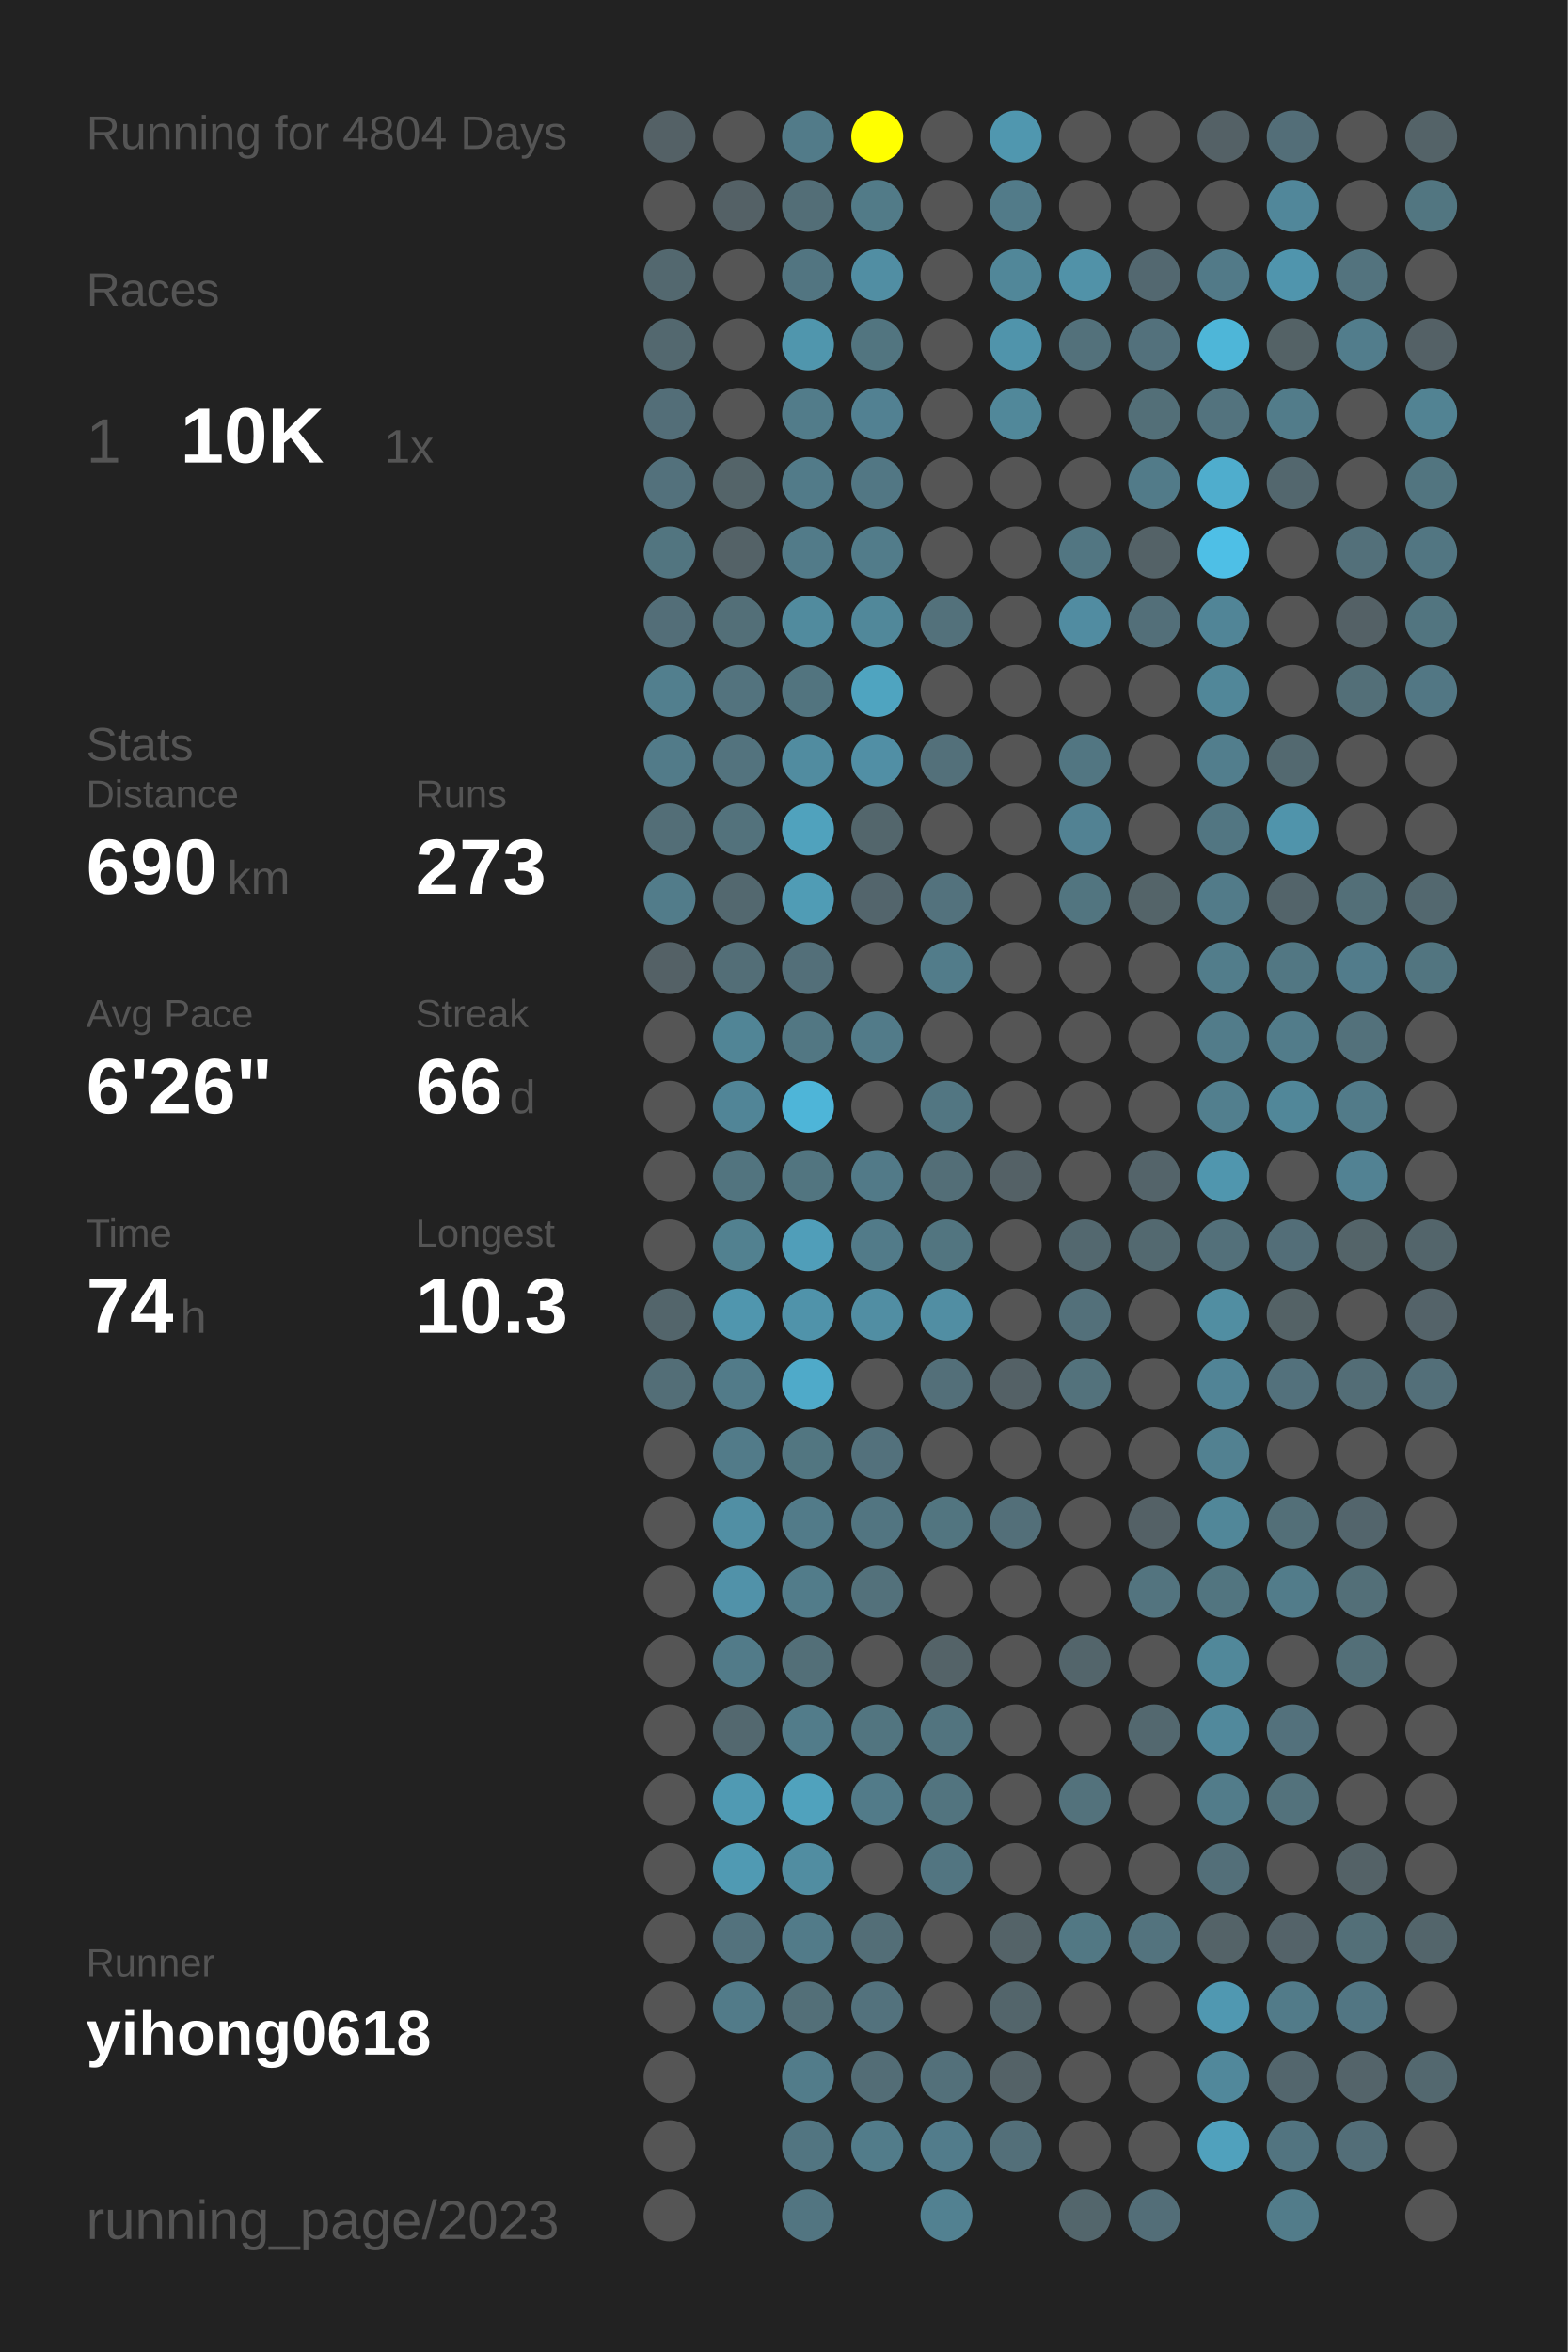
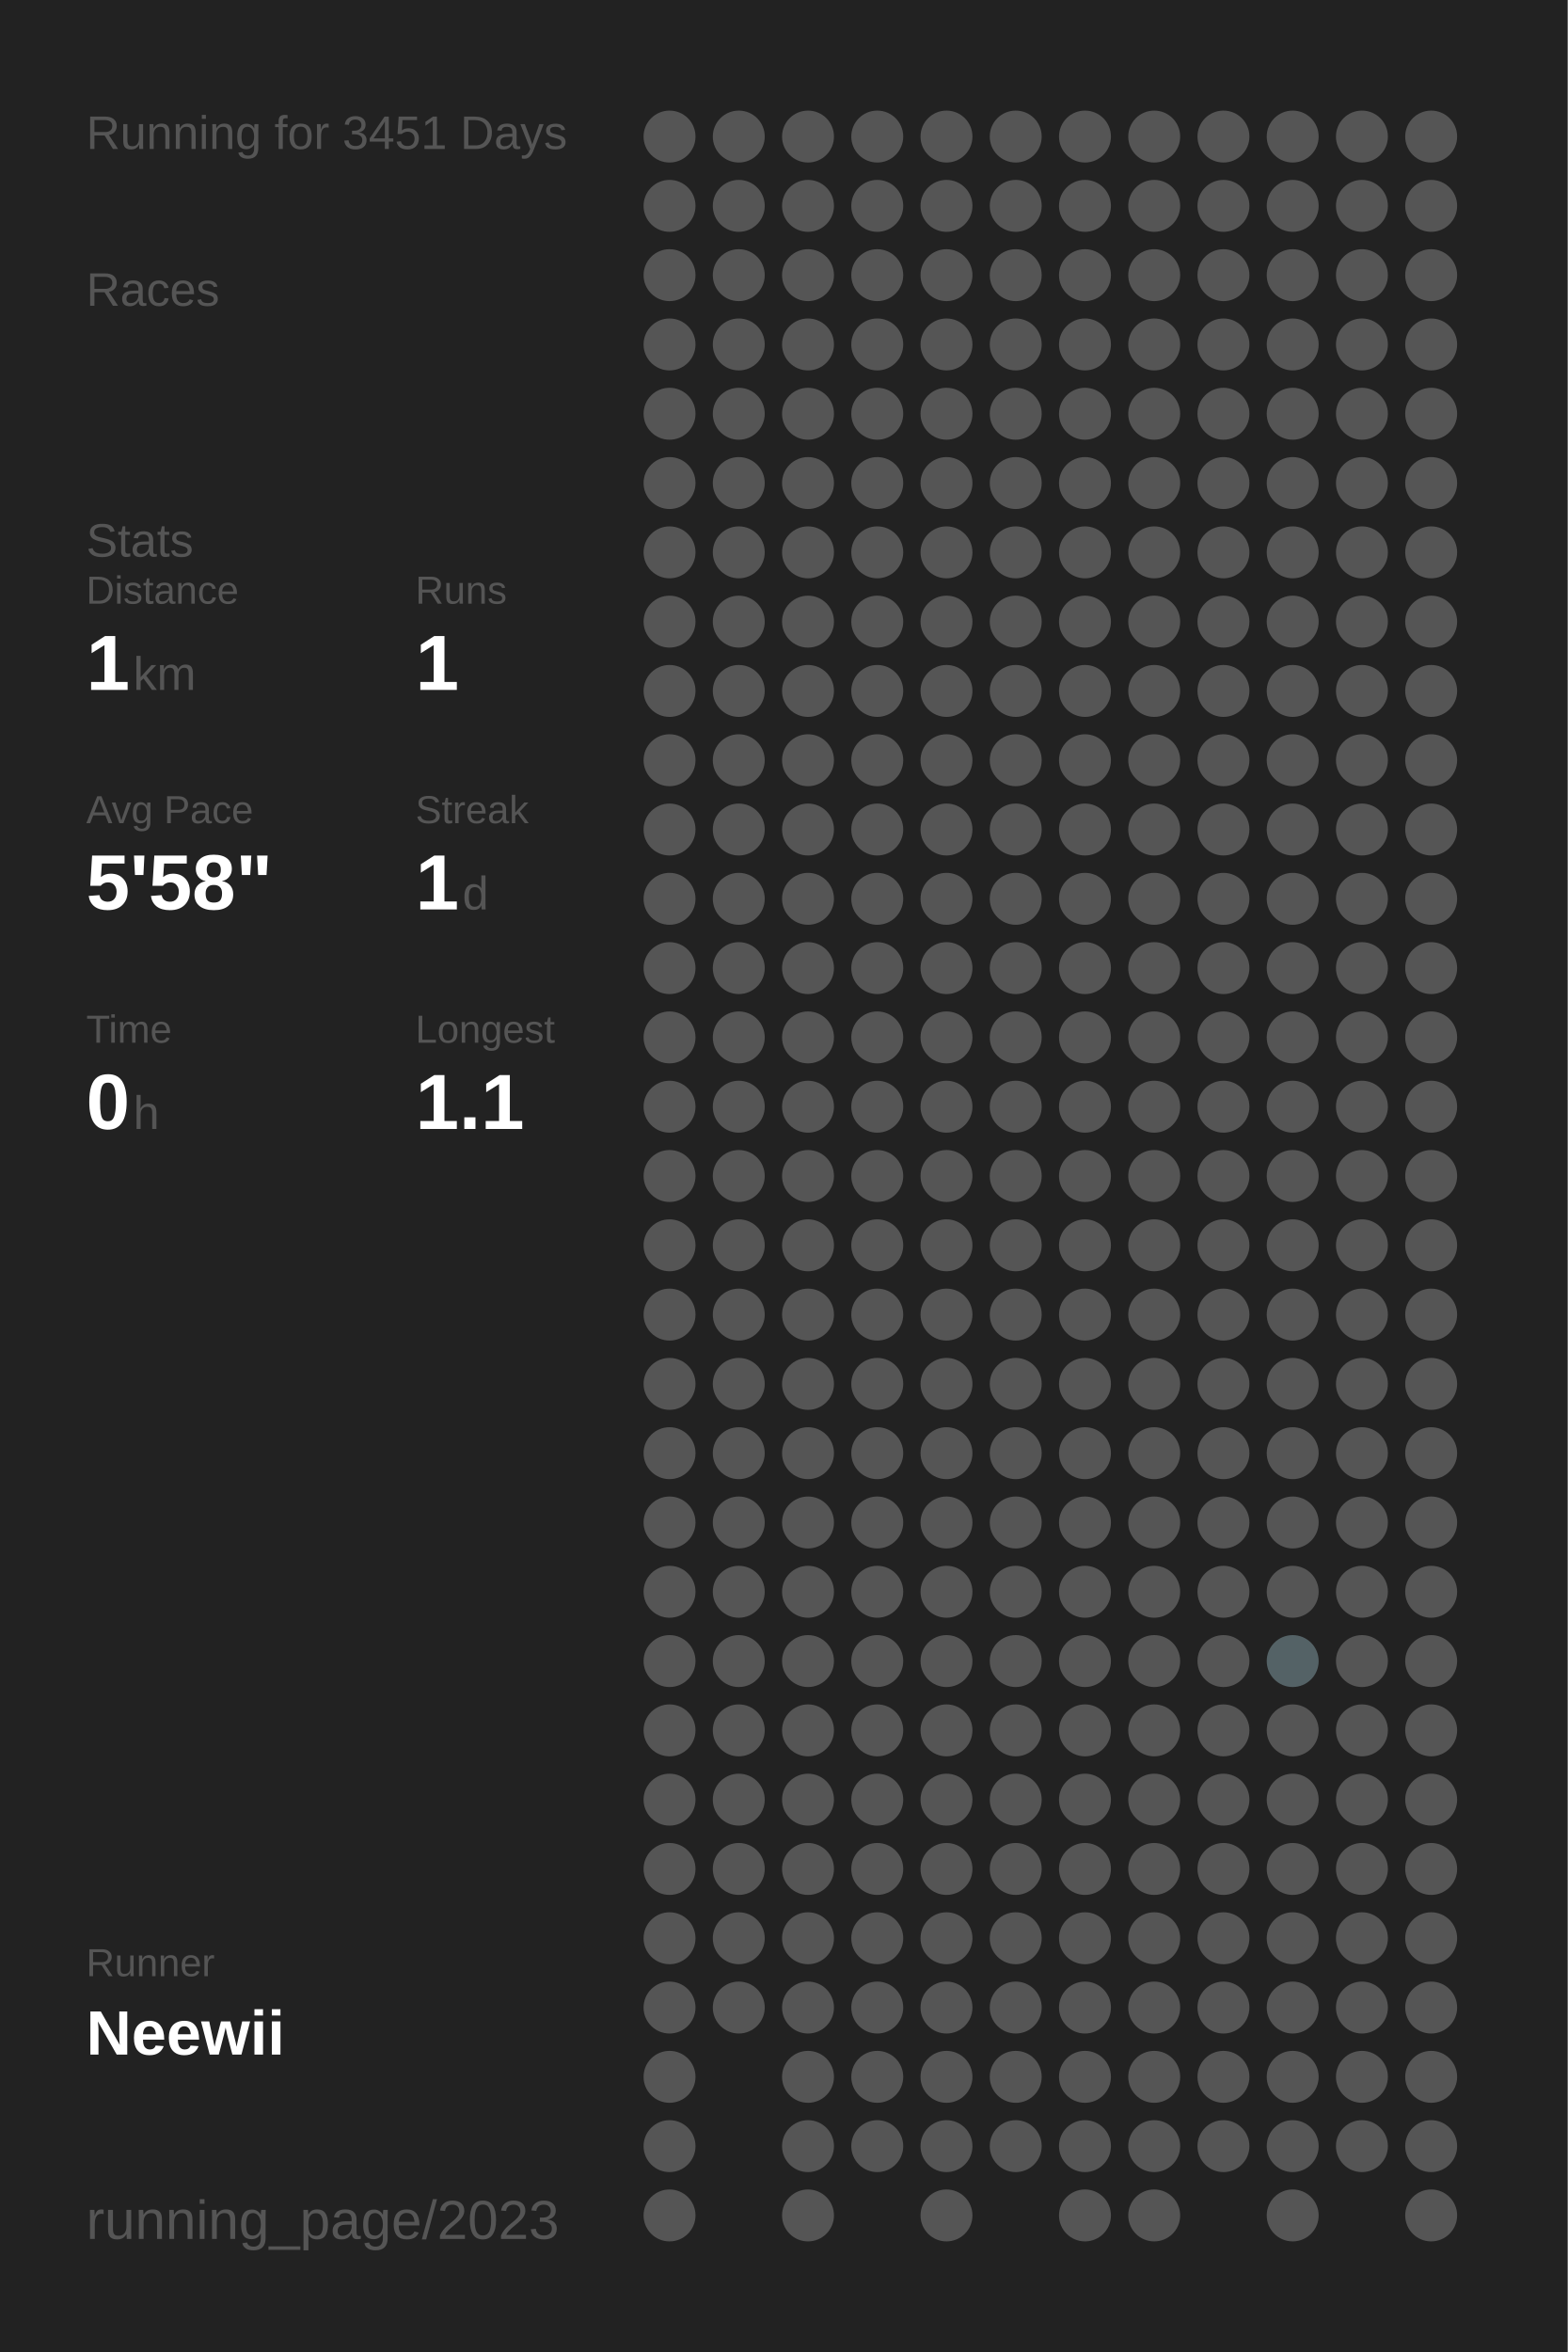
<svg xmlns="http://www.w3.org/2000/svg" baseProfile="full" height="300mm" version="1.1" viewBox="0,0,200,300" width="200mm">
  <defs />
  <rect fill="#222222" height="300" width="200" x="0" y="0" />
-   <text fill="#555555" style="font-size:6px; font-family:Arial;" x="11" y="19">Running for 4804 Days</text>
+   <text fill="#555555" style="font-size:6px; font-family:Arial;" x="11" y="19">Running for 3451 Days</text>
  <text fill="#555555" style="font-size:6px; font-family:Arial;" x="11" y="39">Races</text>
-   <text fill="#555555" style="font-size:8px; font-family:Arial;" x="11" y="59">1</text>
-   <text fill="#FFFFFF" style="font-size:10px; font-family:Arial; font-weight:bold;" x="23" y="59">10K</text>
-   <text fill="#555555" style="font-size:6px; font-family:Arial;" x="49" y="59">1x</text>
-   <text fill="#555555" style="font-size:6px; font-family:Arial;" x="11" y="97">Stats</text>
-   <text fill="#555555" style="font-size:5px; font-family:Arial;" x="11" y="103">Distance</text>
-   <text fill="#FFFFFF" style="font-size:10px; font-family:Arial; font-weight:bold;" x="11" y="114">690</text>
-   <text fill="#555555" style="font-size:6px; font-family:Arial;" x="29" y="114">km</text>
-   <text fill="#555555" style="font-size:5px; font-family:Arial;" x="53" y="103">Runs</text>
-   <text fill="#FFFFFF" style="font-size:10px; font-family:Arial; font-weight:bold;" x="53" y="114">273</text>
-   <text fill="#555555" style="font-size:5px; font-family:Arial;" x="11" y="131">Avg Pace</text>
-   <text fill="#FFFFFF" style="font-size:10px; font-family:Arial; font-weight:bold;" x="11" y="142">6'26"</text>
-   <text fill="#555555" style="font-size:5px; font-family:Arial;" x="53" y="131">Streak</text>
-   <text fill="#FFFFFF" style="font-size:10px; font-family:Arial; font-weight:bold;" x="53" y="142">66</text>
-   <text fill="#555555" style="font-size:6px; font-family:Arial;" x="65" y="142">d</text>
-   <text fill="#555555" style="font-size:5px; font-family:Arial;" x="11" y="159">Time</text>
-   <text fill="#FFFFFF" style="font-size:10px; font-family:Arial; font-weight:bold;" x="11" y="170">74</text>
-   <text fill="#555555" style="font-size:6px; font-family:Arial;" x="23" y="170">h</text>
-   <text fill="#555555" style="font-size:5px; font-family:Arial;" x="53" y="159">Longest</text>
-   <text fill="#FFFFFF" style="font-size:10px; font-family:Arial; font-weight:bold;" x="53" y="170">10.3</text>
+   <text fill="#555555" style="font-size:6px; font-family:Arial;" x="11" y="71">Stats</text>
+   <text fill="#555555" style="font-size:5px; font-family:Arial;" x="11" y="77">Distance</text>
+   <text fill="#FFFFFF" style="font-size:10px; font-family:Arial; font-weight:bold;" x="11" y="88">1</text>
+   <text fill="#555555" style="font-size:6px; font-family:Arial;" x="17" y="88">km</text>
+   <text fill="#555555" style="font-size:5px; font-family:Arial;" x="53" y="77">Runs</text>
+   <text fill="#FFFFFF" style="font-size:10px; font-family:Arial; font-weight:bold;" x="53" y="88">1</text>
+   <text fill="#555555" style="font-size:5px; font-family:Arial;" x="11" y="105">Avg Pace</text>
+   <text fill="#FFFFFF" style="font-size:10px; font-family:Arial; font-weight:bold;" x="11" y="116">5'58"</text>
+   <text fill="#555555" style="font-size:5px; font-family:Arial;" x="53" y="105">Streak</text>
+   <text fill="#FFFFFF" style="font-size:10px; font-family:Arial; font-weight:bold;" x="53" y="116">1</text>
+   <text fill="#555555" style="font-size:6px; font-family:Arial;" x="59" y="116">d</text>
+   <text fill="#555555" style="font-size:5px; font-family:Arial;" x="11" y="133">Time</text>
+   <text fill="#FFFFFF" style="font-size:10px; font-family:Arial; font-weight:bold;" x="11" y="144">0</text>
+   <text fill="#555555" style="font-size:6px; font-family:Arial;" x="17" y="144">h</text>
+   <text fill="#555555" style="font-size:5px; font-family:Arial;" x="53" y="133">Longest</text>
+   <text fill="#FFFFFF" style="font-size:10px; font-family:Arial; font-weight:bold;" x="53" y="144">1.1</text>
  <text fill="#555555" style="font-size:5px; font-family:Arial;" x="11" y="252.065">Runner</text>
-   <text fill="#FFFFFF" style="font-size:8px; font-family:Arial; font-weight:bold;" x="11" y="262.065">yihong0618</text>
+   <text fill="#FFFFFF" style="font-size:8px; font-family:Arial; font-weight:bold;" x="11" y="262.065">Neewii</text>
  <text fill="#555555" style="font-size:7px; font-family:Arial;" x="11" y="285.581">running_page/2023</text>
-   <circle cx="85.417" cy="17.419" fill="#546166" r="3.312" />
+   <circle cx="85.417" cy="17.419" fill="#555555" r="3.312" />
  <circle cx="85.417" cy="26.258" fill="#555555" r="3.312" />
-   <circle cx="85.417" cy="35.097" fill="#53686f" r="3.312" />
-   <circle cx="85.417" cy="43.935" fill="#53686f" r="3.312" />
-   <circle cx="85.417" cy="52.774" fill="#536e78" r="3.312" />
-   <circle cx="85.417" cy="61.613" fill="#53717c" r="3.312" />
-   <circle cx="85.417" cy="70.452" fill="#527580" r="3.312" />
-   <circle cx="85.417" cy="79.29" fill="#536e78" r="3.312" />
-   <circle cx="85.417" cy="88.129" fill="#527f8e" r="3.312" />
-   <circle cx="85.417" cy="96.968" fill="#527b89" r="3.312" />
-   <circle cx="85.417" cy="105.806" fill="#536e77" r="3.312" />
-   <circle cx="85.417" cy="114.645" fill="#527c8a" r="3.312" />
-   <circle cx="85.417" cy="123.484" fill="#546166" r="3.312" />
+   <circle cx="85.417" cy="35.097" fill="#555555" r="3.312" />
+   <circle cx="85.417" cy="43.935" fill="#555555" r="3.312" />
+   <circle cx="85.417" cy="52.774" fill="#555555" r="3.312" />
+   <circle cx="85.417" cy="61.613" fill="#555555" r="3.312" />
+   <circle cx="85.417" cy="70.452" fill="#555555" r="3.312" />
+   <circle cx="85.417" cy="79.29" fill="#555555" r="3.312" />
+   <circle cx="85.417" cy="88.129" fill="#555555" r="3.312" />
+   <circle cx="85.417" cy="96.968" fill="#555555" r="3.312" />
+   <circle cx="85.417" cy="105.806" fill="#555555" r="3.312" />
+   <circle cx="85.417" cy="114.645" fill="#555555" r="3.312" />
+   <circle cx="85.417" cy="123.484" fill="#555555" r="3.312" />
  <circle cx="85.417" cy="132.323" fill="#555555" r="3.312" />
  <circle cx="85.417" cy="141.161" fill="#555555" r="3.312" />
  <circle cx="85.417" cy="150" fill="#555555" r="3.312" />
  <circle cx="85.417" cy="158.839" fill="#555555" r="3.312" />
-   <circle cx="85.417" cy="167.677" fill="#53656b" r="3.312" />
-   <circle cx="85.417" cy="176.516" fill="#536e77" r="3.312" />
+   <circle cx="85.417" cy="167.677" fill="#555555" r="3.312" />
+   <circle cx="85.417" cy="176.516" fill="#555555" r="3.312" />
  <circle cx="85.417" cy="185.355" fill="#555555" r="3.312" />
  <circle cx="85.417" cy="194.194" fill="#555555" r="3.312" />
  <circle cx="85.417" cy="203.032" fill="#555555" r="3.312" />
  <circle cx="85.417" cy="211.871" fill="#555555" r="3.312" />
  <circle cx="85.417" cy="220.71" fill="#555555" r="3.312" />
  <circle cx="85.417" cy="229.548" fill="#555555" r="3.312" />
  <circle cx="85.417" cy="238.387" fill="#555555" r="3.312" />
  <circle cx="85.417" cy="247.226" fill="#555555" r="3.312" />
  <circle cx="85.417" cy="256.065" fill="#555555" r="3.312" />
  <circle cx="85.417" cy="264.903" fill="#555555" r="3.312" />
  <circle cx="85.417" cy="273.742" fill="#555555" r="3.312" />
  <circle cx="85.417" cy="282.581" fill="#555555" r="3.312" />
  <circle cx="94.25" cy="17.419" fill="#555555" r="3.312" />
-   <circle cx="94.25" cy="26.258" fill="#546166" r="3.312" />
+   <circle cx="94.25" cy="26.258" fill="#555555" r="3.312" />
  <circle cx="94.25" cy="35.097" fill="#555555" r="3.312" />
  <circle cx="94.25" cy="43.935" fill="#555555" r="3.312" />
  <circle cx="94.25" cy="52.774" fill="#555555" r="3.312" />
-   <circle cx="94.25" cy="61.613" fill="#546469" r="3.312" />
-   <circle cx="94.25" cy="70.452" fill="#546267" r="3.312" />
-   <circle cx="94.25" cy="79.29" fill="#536f78" r="3.312" />
-   <circle cx="94.25" cy="88.129" fill="#53737e" r="3.312" />
-   <circle cx="94.25" cy="96.968" fill="#53737e" r="3.312" />
-   <circle cx="94.25" cy="105.806" fill="#53727c" r="3.312" />
-   <circle cx="94.25" cy="114.645" fill="#53686f" r="3.312" />
-   <circle cx="94.25" cy="123.484" fill="#536e77" r="3.312" />
-   <circle cx="94.25" cy="132.323" fill="#518596" r="3.312" />
-   <circle cx="94.25" cy="141.161" fill="#518597" r="3.312" />
-   <circle cx="94.25" cy="150" fill="#52747f" r="3.312" />
-   <circle cx="94.25" cy="158.839" fill="#528190" r="3.312" />
-   <circle cx="94.25" cy="167.677" fill="#5096ae" r="3.312" />
-   <circle cx="94.25" cy="176.516" fill="#527b89" r="3.312" />
-   <circle cx="94.25" cy="185.355" fill="#527b89" r="3.312" />
-   <circle cx="94.25" cy="194.194" fill="#518fa4" r="3.312" />
-   <circle cx="94.25" cy="203.032" fill="#5192a9" r="3.312" />
-   <circle cx="94.25" cy="211.871" fill="#527b89" r="3.312" />
-   <circle cx="94.25" cy="220.71" fill="#53686f" r="3.312" />
-   <circle cx="94.25" cy="229.548" fill="#509ab3" r="3.312" />
-   <circle cx="94.25" cy="238.387" fill="#509ab3" r="3.312" />
-   <circle cx="94.25" cy="247.226" fill="#53727d" r="3.312" />
-   <circle cx="94.25" cy="256.065" fill="#527b89" r="3.312" />
-   <circle cx="103.083" cy="17.419" fill="#527b89" r="3.312" />
-   <circle cx="103.083" cy="26.258" fill="#536e77" r="3.312" />
-   <circle cx="103.083" cy="35.097" fill="#527581" r="3.312" />
-   <circle cx="103.083" cy="43.935" fill="#5096ad" r="3.312" />
-   <circle cx="103.083" cy="52.774" fill="#527c8a" r="3.312" />
-   <circle cx="103.083" cy="61.613" fill="#527b89" r="3.312" />
-   <circle cx="103.083" cy="70.452" fill="#527b89" r="3.312" />
-   <circle cx="103.083" cy="79.29" fill="#518b9e" r="3.312" />
-   <circle cx="103.083" cy="88.129" fill="#52747f" r="3.312" />
-   <circle cx="103.083" cy="96.968" fill="#518ca0" r="3.312" />
-   <circle cx="103.083" cy="105.806" fill="#50a2bd" r="3.312" />
-   <circle cx="103.083" cy="114.645" fill="#509cb5" r="3.312" />
-   <circle cx="103.083" cy="123.484" fill="#536f79" r="3.312" />
-   <circle cx="103.083" cy="132.323" fill="#527783" r="3.312" />
-   <circle cx="103.083" cy="141.161" fill="#4eb5d8" r="3.312" />
-   <circle cx="103.083" cy="150" fill="#527580" r="3.312" />
-   <circle cx="103.083" cy="158.839" fill="#509eb9" r="3.312" />
-   <circle cx="103.083" cy="167.677" fill="#5093aa" r="3.312" />
-   <circle cx="103.083" cy="176.516" fill="#4faac9" r="3.312" />
-   <circle cx="103.083" cy="185.355" fill="#527681" r="3.312" />
-   <circle cx="103.083" cy="194.194" fill="#527b89" r="3.312" />
-   <circle cx="103.083" cy="203.032" fill="#527c8a" r="3.312" />
-   <circle cx="103.083" cy="211.871" fill="#536f78" r="3.312" />
-   <circle cx="103.083" cy="220.71" fill="#527c8a" r="3.312" />
-   <circle cx="103.083" cy="229.548" fill="#50a2bd" r="3.312" />
-   <circle cx="103.083" cy="238.387" fill="#518da1" r="3.312" />
-   <circle cx="103.083" cy="247.226" fill="#527b89" r="3.312" />
-   <circle cx="103.083" cy="256.065" fill="#536f78" r="3.312" />
-   <circle cx="103.083" cy="264.903" fill="#527c8a" r="3.312" />
-   <circle cx="103.083" cy="273.742" fill="#527581" r="3.312" />
-   <circle cx="103.083" cy="282.581" fill="#527581" r="3.312" />
-   <circle cx="111.917" cy="17.419" fill="#FFFF00" r="3.312" />
-   <circle cx="111.917" cy="26.258" fill="#527b88" r="3.312" />
-   <circle cx="111.917" cy="35.097" fill="#518ea3" r="3.312" />
-   <circle cx="111.917" cy="43.935" fill="#527580" r="3.312" />
-   <circle cx="111.917" cy="52.774" fill="#528192" r="3.312" />
-   <circle cx="111.917" cy="61.613" fill="#527784" r="3.312" />
-   <circle cx="111.917" cy="70.452" fill="#527c8a" r="3.312" />
-   <circle cx="111.917" cy="79.29" fill="#51889a" r="3.312" />
-   <circle cx="111.917" cy="88.129" fill="#4fa4c0" r="3.312" />
-   <circle cx="111.917" cy="96.968" fill="#518fa5" r="3.312" />
-   <circle cx="111.917" cy="105.806" fill="#53666c" r="3.312" />
-   <circle cx="111.917" cy="114.645" fill="#53656c" r="3.312" />
+   <circle cx="94.25" cy="61.613" fill="#555555" r="3.312" />
+   <circle cx="94.25" cy="70.452" fill="#555555" r="3.312" />
+   <circle cx="94.25" cy="79.29" fill="#555555" r="3.312" />
+   <circle cx="94.25" cy="88.129" fill="#555555" r="3.312" />
+   <circle cx="94.25" cy="96.968" fill="#555555" r="3.312" />
+   <circle cx="94.25" cy="105.806" fill="#555555" r="3.312" />
+   <circle cx="94.25" cy="114.645" fill="#555555" r="3.312" />
+   <circle cx="94.25" cy="123.484" fill="#555555" r="3.312" />
+   <circle cx="94.25" cy="132.323" fill="#555555" r="3.312" />
+   <circle cx="94.25" cy="141.161" fill="#555555" r="3.312" />
+   <circle cx="94.25" cy="150" fill="#555555" r="3.312" />
+   <circle cx="94.25" cy="158.839" fill="#555555" r="3.312" />
+   <circle cx="94.25" cy="167.677" fill="#555555" r="3.312" />
+   <circle cx="94.25" cy="176.516" fill="#555555" r="3.312" />
+   <circle cx="94.25" cy="185.355" fill="#555555" r="3.312" />
+   <circle cx="94.25" cy="194.194" fill="#555555" r="3.312" />
+   <circle cx="94.25" cy="203.032" fill="#555555" r="3.312" />
+   <circle cx="94.25" cy="211.871" fill="#555555" r="3.312" />
+   <circle cx="94.25" cy="220.71" fill="#555555" r="3.312" />
+   <circle cx="94.25" cy="229.548" fill="#555555" r="3.312" />
+   <circle cx="94.25" cy="238.387" fill="#555555" r="3.312" />
+   <circle cx="94.25" cy="247.226" fill="#555555" r="3.312" />
+   <circle cx="94.25" cy="256.065" fill="#555555" r="3.312" />
+   <circle cx="103.083" cy="17.419" fill="#555555" r="3.312" />
+   <circle cx="103.083" cy="26.258" fill="#555555" r="3.312" />
+   <circle cx="103.083" cy="35.097" fill="#555555" r="3.312" />
+   <circle cx="103.083" cy="43.935" fill="#555555" r="3.312" />
+   <circle cx="103.083" cy="52.774" fill="#555555" r="3.312" />
+   <circle cx="103.083" cy="61.613" fill="#555555" r="3.312" />
+   <circle cx="103.083" cy="70.452" fill="#555555" r="3.312" />
+   <circle cx="103.083" cy="79.29" fill="#555555" r="3.312" />
+   <circle cx="103.083" cy="88.129" fill="#555555" r="3.312" />
+   <circle cx="103.083" cy="96.968" fill="#555555" r="3.312" />
+   <circle cx="103.083" cy="105.806" fill="#555555" r="3.312" />
+   <circle cx="103.083" cy="114.645" fill="#555555" r="3.312" />
+   <circle cx="103.083" cy="123.484" fill="#555555" r="3.312" />
+   <circle cx="103.083" cy="132.323" fill="#555555" r="3.312" />
+   <circle cx="103.083" cy="141.161" fill="#555555" r="3.312" />
+   <circle cx="103.083" cy="150" fill="#555555" r="3.312" />
+   <circle cx="103.083" cy="158.839" fill="#555555" r="3.312" />
+   <circle cx="103.083" cy="167.677" fill="#555555" r="3.312" />
+   <circle cx="103.083" cy="176.516" fill="#555555" r="3.312" />
+   <circle cx="103.083" cy="185.355" fill="#555555" r="3.312" />
+   <circle cx="103.083" cy="194.194" fill="#555555" r="3.312" />
+   <circle cx="103.083" cy="203.032" fill="#555555" r="3.312" />
+   <circle cx="103.083" cy="211.871" fill="#555555" r="3.312" />
+   <circle cx="103.083" cy="220.71" fill="#555555" r="3.312" />
+   <circle cx="103.083" cy="229.548" fill="#555555" r="3.312" />
+   <circle cx="103.083" cy="238.387" fill="#555555" r="3.312" />
+   <circle cx="103.083" cy="247.226" fill="#555555" r="3.312" />
+   <circle cx="103.083" cy="256.065" fill="#555555" r="3.312" />
+   <circle cx="103.083" cy="264.903" fill="#555555" r="3.312" />
+   <circle cx="103.083" cy="273.742" fill="#555555" r="3.312" />
+   <circle cx="103.083" cy="282.581" fill="#555555" r="3.312" />
+   <circle cx="111.917" cy="17.419" fill="#555555" r="3.312" />
+   <circle cx="111.917" cy="26.258" fill="#555555" r="3.312" />
+   <circle cx="111.917" cy="35.097" fill="#555555" r="3.312" />
+   <circle cx="111.917" cy="43.935" fill="#555555" r="3.312" />
+   <circle cx="111.917" cy="52.774" fill="#555555" r="3.312" />
+   <circle cx="111.917" cy="61.613" fill="#555555" r="3.312" />
+   <circle cx="111.917" cy="70.452" fill="#555555" r="3.312" />
+   <circle cx="111.917" cy="79.29" fill="#555555" r="3.312" />
+   <circle cx="111.917" cy="88.129" fill="#555555" r="3.312" />
+   <circle cx="111.917" cy="96.968" fill="#555555" r="3.312" />
+   <circle cx="111.917" cy="105.806" fill="#555555" r="3.312" />
+   <circle cx="111.917" cy="114.645" fill="#555555" r="3.312" />
  <circle cx="111.917" cy="123.484" fill="#555555" r="3.312" />
-   <circle cx="111.917" cy="132.323" fill="#527b89" r="3.312" />
+   <circle cx="111.917" cy="132.323" fill="#555555" r="3.312" />
  <circle cx="111.917" cy="141.161" fill="#555555" r="3.312" />
-   <circle cx="111.917" cy="150" fill="#527a88" r="3.312" />
-   <circle cx="111.917" cy="158.839" fill="#527b89" r="3.312" />
-   <circle cx="111.917" cy="167.677" fill="#518ea3" r="3.312" />
+   <circle cx="111.917" cy="150" fill="#555555" r="3.312" />
+   <circle cx="111.917" cy="158.839" fill="#555555" r="3.312" />
+   <circle cx="111.917" cy="167.677" fill="#555555" r="3.312" />
  <circle cx="111.917" cy="176.516" fill="#555555" r="3.312" />
-   <circle cx="111.917" cy="185.355" fill="#53717c" r="3.312" />
-   <circle cx="111.917" cy="194.194" fill="#527581" r="3.312" />
-   <circle cx="111.917" cy="203.032" fill="#53717b" r="3.312" />
+   <circle cx="111.917" cy="185.355" fill="#555555" r="3.312" />
+   <circle cx="111.917" cy="194.194" fill="#555555" r="3.312" />
+   <circle cx="111.917" cy="203.032" fill="#555555" r="3.312" />
  <circle cx="111.917" cy="211.871" fill="#555555" r="3.312" />
-   <circle cx="111.917" cy="220.71" fill="#527580" r="3.312" />
-   <circle cx="111.917" cy="229.548" fill="#527b89" r="3.312" />
+   <circle cx="111.917" cy="220.71" fill="#555555" r="3.312" />
+   <circle cx="111.917" cy="229.548" fill="#555555" r="3.312" />
  <circle cx="111.917" cy="238.387" fill="#555555" r="3.312" />
-   <circle cx="111.917" cy="247.226" fill="#536e77" r="3.312" />
-   <circle cx="111.917" cy="256.065" fill="#53727d" r="3.312" />
-   <circle cx="111.917" cy="264.903" fill="#536d76" r="3.312" />
-   <circle cx="111.917" cy="273.742" fill="#527c8a" r="3.312" />
+   <circle cx="111.917" cy="247.226" fill="#555555" r="3.312" />
+   <circle cx="111.917" cy="256.065" fill="#555555" r="3.312" />
+   <circle cx="111.917" cy="264.903" fill="#555555" r="3.312" />
+   <circle cx="111.917" cy="273.742" fill="#555555" r="3.312" />
  <circle cx="120.75" cy="17.419" fill="#555555" r="3.312" />
  <circle cx="120.75" cy="26.258" fill="#555555" r="3.312" />
  <circle cx="120.75" cy="35.097" fill="#555555" r="3.312" />
  <circle cx="120.75" cy="43.935" fill="#555555" r="3.312" />
  <circle cx="120.75" cy="52.774" fill="#555555" r="3.312" />
  <circle cx="120.75" cy="61.613" fill="#555555" r="3.312" />
  <circle cx="120.75" cy="70.452" fill="#555555" r="3.312" />
-   <circle cx="120.75" cy="79.29" fill="#53717b" r="3.312" />
+   <circle cx="120.75" cy="79.29" fill="#555555" r="3.312" />
  <circle cx="120.75" cy="88.129" fill="#555555" r="3.312" />
-   <circle cx="120.75" cy="96.968" fill="#53707a" r="3.312" />
+   <circle cx="120.75" cy="96.968" fill="#555555" r="3.312" />
  <circle cx="120.75" cy="105.806" fill="#555555" r="3.312" />
-   <circle cx="120.75" cy="114.645" fill="#53727d" r="3.312" />
-   <circle cx="120.75" cy="123.484" fill="#527c8a" r="3.312" />
+   <circle cx="120.75" cy="114.645" fill="#555555" r="3.312" />
+   <circle cx="120.75" cy="123.484" fill="#555555" r="3.312" />
  <circle cx="120.75" cy="132.323" fill="#555555" r="3.312" />
-   <circle cx="120.75" cy="141.161" fill="#527682" r="3.312" />
-   <circle cx="120.75" cy="150" fill="#536e77" r="3.312" />
-   <circle cx="120.75" cy="158.839" fill="#527580" r="3.312" />
-   <circle cx="120.75" cy="167.677" fill="#518ea3" r="3.312" />
-   <circle cx="120.75" cy="176.516" fill="#536f79" r="3.312" />
+   <circle cx="120.75" cy="141.161" fill="#555555" r="3.312" />
+   <circle cx="120.75" cy="150" fill="#555555" r="3.312" />
+   <circle cx="120.75" cy="158.839" fill="#555555" r="3.312" />
+   <circle cx="120.75" cy="167.677" fill="#555555" r="3.312" />
+   <circle cx="120.75" cy="176.516" fill="#555555" r="3.312" />
  <circle cx="120.75" cy="185.355" fill="#555555" r="3.312" />
-   <circle cx="120.75" cy="194.194" fill="#527580" r="3.312" />
+   <circle cx="120.75" cy="194.194" fill="#555555" r="3.312" />
  <circle cx="120.75" cy="203.032" fill="#555555" r="3.312" />
-   <circle cx="120.75" cy="211.871" fill="#546368" r="3.312" />
-   <circle cx="120.75" cy="220.71" fill="#52747f" r="3.312" />
-   <circle cx="120.75" cy="229.548" fill="#52747f" r="3.312" />
-   <circle cx="120.75" cy="238.387" fill="#527581" r="3.312" />
+   <circle cx="120.75" cy="211.871" fill="#555555" r="3.312" />
+   <circle cx="120.75" cy="220.71" fill="#555555" r="3.312" />
+   <circle cx="120.75" cy="229.548" fill="#555555" r="3.312" />
+   <circle cx="120.75" cy="238.387" fill="#555555" r="3.312" />
  <circle cx="120.75" cy="247.226" fill="#555555" r="3.312" />
  <circle cx="120.75" cy="256.065" fill="#555555" r="3.312" />
-   <circle cx="120.75" cy="264.903" fill="#53707a" r="3.312" />
-   <circle cx="120.75" cy="273.742" fill="#527c8b" r="3.312" />
-   <circle cx="120.75" cy="282.581" fill="#528191" r="3.312" />
-   <circle cx="129.583" cy="17.419" fill="#5097af" r="3.312" />
-   <circle cx="129.583" cy="26.258" fill="#527b89" r="3.312" />
-   <circle cx="129.583" cy="35.097" fill="#518799" r="3.312" />
-   <circle cx="129.583" cy="43.935" fill="#5094ab" r="3.312" />
-   <circle cx="129.583" cy="52.774" fill="#51889a" r="3.312" />
+   <circle cx="120.75" cy="264.903" fill="#555555" r="3.312" />
+   <circle cx="120.75" cy="273.742" fill="#555555" r="3.312" />
+   <circle cx="120.75" cy="282.581" fill="#555555" r="3.312" />
+   <circle cx="129.583" cy="17.419" fill="#555555" r="3.312" />
+   <circle cx="129.583" cy="26.258" fill="#555555" r="3.312" />
+   <circle cx="129.583" cy="35.097" fill="#555555" r="3.312" />
+   <circle cx="129.583" cy="43.935" fill="#555555" r="3.312" />
+   <circle cx="129.583" cy="52.774" fill="#555555" r="3.312" />
  <circle cx="129.583" cy="61.613" fill="#555555" r="3.312" />
  <circle cx="129.583" cy="70.452" fill="#555555" r="3.312" />
  <circle cx="129.583" cy="79.29" fill="#555555" r="3.312" />
  <circle cx="129.583" cy="88.129" fill="#555555" r="3.312" />
  <circle cx="129.583" cy="96.968" fill="#555555" r="3.312" />
  <circle cx="129.583" cy="105.806" fill="#555555" r="3.312" />
  <circle cx="129.583" cy="114.645" fill="#555555" r="3.312" />
  <circle cx="129.583" cy="123.484" fill="#555555" r="3.312" />
  <circle cx="129.583" cy="132.323" fill="#555555" r="3.312" />
  <circle cx="129.583" cy="141.161" fill="#555555" r="3.312" />
-   <circle cx="129.583" cy="150" fill="#546166" r="3.312" />
+   <circle cx="129.583" cy="150" fill="#555555" r="3.312" />
  <circle cx="129.583" cy="158.839" fill="#555555" r="3.312" />
  <circle cx="129.583" cy="167.677" fill="#555555" r="3.312" />
-   <circle cx="129.583" cy="176.516" fill="#546166" r="3.312" />
+   <circle cx="129.583" cy="176.516" fill="#555555" r="3.312" />
  <circle cx="129.583" cy="185.355" fill="#555555" r="3.312" />
-   <circle cx="129.583" cy="194.194" fill="#536f79" r="3.312" />
+   <circle cx="129.583" cy="194.194" fill="#555555" r="3.312" />
  <circle cx="129.583" cy="203.032" fill="#555555" r="3.312" />
  <circle cx="129.583" cy="211.871" fill="#555555" r="3.312" />
  <circle cx="129.583" cy="220.71" fill="#555555" r="3.312" />
  <circle cx="129.583" cy="229.548" fill="#555555" r="3.312" />
  <circle cx="129.583" cy="238.387" fill="#555555" r="3.312" />
-   <circle cx="129.583" cy="247.226" fill="#546368" r="3.312" />
-   <circle cx="129.583" cy="256.065" fill="#53656b" r="3.312" />
-   <circle cx="129.583" cy="264.903" fill="#546267" r="3.312" />
-   <circle cx="129.583" cy="273.742" fill="#536f79" r="3.312" />
+   <circle cx="129.583" cy="247.226" fill="#555555" r="3.312" />
+   <circle cx="129.583" cy="256.065" fill="#555555" r="3.312" />
+   <circle cx="129.583" cy="264.903" fill="#555555" r="3.312" />
+   <circle cx="129.583" cy="273.742" fill="#555555" r="3.312" />
  <circle cx="138.417" cy="17.419" fill="#555555" r="3.312" />
  <circle cx="138.417" cy="26.258" fill="#555555" r="3.312" />
-   <circle cx="138.417" cy="35.097" fill="#5192a8" r="3.312" />
-   <circle cx="138.417" cy="43.935" fill="#53717b" r="3.312" />
+   <circle cx="138.417" cy="35.097" fill="#555555" r="3.312" />
+   <circle cx="138.417" cy="43.935" fill="#555555" r="3.312" />
  <circle cx="138.417" cy="52.774" fill="#555555" r="3.312" />
  <circle cx="138.417" cy="61.613" fill="#555555" r="3.312" />
-   <circle cx="138.417" cy="70.452" fill="#527682" r="3.312" />
-   <circle cx="138.417" cy="79.29" fill="#518ca1" r="3.312" />
+   <circle cx="138.417" cy="70.452" fill="#555555" r="3.312" />
+   <circle cx="138.417" cy="79.29" fill="#555555" r="3.312" />
  <circle cx="138.417" cy="88.129" fill="#555555" r="3.312" />
-   <circle cx="138.417" cy="96.968" fill="#527682" r="3.312" />
-   <circle cx="138.417" cy="105.806" fill="#528293" r="3.312" />
-   <circle cx="138.417" cy="114.645" fill="#527580" r="3.312" />
+   <circle cx="138.417" cy="96.968" fill="#555555" r="3.312" />
+   <circle cx="138.417" cy="105.806" fill="#555555" r="3.312" />
+   <circle cx="138.417" cy="114.645" fill="#555555" r="3.312" />
  <circle cx="138.417" cy="123.484" fill="#555555" r="3.312" />
  <circle cx="138.417" cy="132.323" fill="#555555" r="3.312" />
  <circle cx="138.417" cy="141.161" fill="#555555" r="3.312" />
  <circle cx="138.417" cy="150" fill="#555555" r="3.312" />
-   <circle cx="138.417" cy="158.839" fill="#53686f" r="3.312" />
-   <circle cx="138.417" cy="167.677" fill="#53707a" r="3.312" />
-   <circle cx="138.417" cy="176.516" fill="#53727c" r="3.312" />
+   <circle cx="138.417" cy="158.839" fill="#555555" r="3.312" />
+   <circle cx="138.417" cy="167.677" fill="#555555" r="3.312" />
+   <circle cx="138.417" cy="176.516" fill="#555555" r="3.312" />
  <circle cx="138.417" cy="185.355" fill="#555555" r="3.312" />
  <circle cx="138.417" cy="194.194" fill="#555555" r="3.312" />
  <circle cx="138.417" cy="203.032" fill="#555555" r="3.312" />
-   <circle cx="138.417" cy="211.871" fill="#53656b" r="3.312" />
+   <circle cx="138.417" cy="211.871" fill="#555555" r="3.312" />
  <circle cx="138.417" cy="220.71" fill="#555555" r="3.312" />
-   <circle cx="138.417" cy="229.548" fill="#53727c" r="3.312" />
+   <circle cx="138.417" cy="229.548" fill="#555555" r="3.312" />
  <circle cx="138.417" cy="238.387" fill="#555555" r="3.312" />
-   <circle cx="138.417" cy="247.226" fill="#527884" r="3.312" />
+   <circle cx="138.417" cy="247.226" fill="#555555" r="3.312" />
  <circle cx="138.417" cy="256.065" fill="#555555" r="3.312" />
  <circle cx="138.417" cy="264.903" fill="#555555" r="3.312" />
  <circle cx="138.417" cy="273.742" fill="#555555" r="3.312" />
-   <circle cx="138.417" cy="282.581" fill="#53666c" r="3.312" />
+   <circle cx="138.417" cy="282.581" fill="#555555" r="3.312" />
  <circle cx="147.25" cy="17.419" fill="#555555" r="3.312" />
  <circle cx="147.25" cy="26.258" fill="#555555" r="3.312" />
-   <circle cx="147.25" cy="35.097" fill="#536870" r="3.312" />
-   <circle cx="147.25" cy="43.935" fill="#53717c" r="3.312" />
-   <circle cx="147.25" cy="52.774" fill="#536f78" r="3.312" />
-   <circle cx="147.25" cy="61.613" fill="#527b89" r="3.312" />
-   <circle cx="147.25" cy="70.452" fill="#546267" r="3.312" />
-   <circle cx="147.25" cy="79.29" fill="#536f79" r="3.312" />
+   <circle cx="147.25" cy="35.097" fill="#555555" r="3.312" />
+   <circle cx="147.25" cy="43.935" fill="#555555" r="3.312" />
+   <circle cx="147.25" cy="52.774" fill="#555555" r="3.312" />
+   <circle cx="147.25" cy="61.613" fill="#555555" r="3.312" />
+   <circle cx="147.25" cy="70.452" fill="#555555" r="3.312" />
+   <circle cx="147.25" cy="79.29" fill="#555555" r="3.312" />
  <circle cx="147.25" cy="88.129" fill="#555555" r="3.312" />
  <circle cx="147.25" cy="96.968" fill="#555555" r="3.312" />
  <circle cx="147.25" cy="105.806" fill="#555555" r="3.312" />
-   <circle cx="147.25" cy="114.645" fill="#546469" r="3.312" />
+   <circle cx="147.25" cy="114.645" fill="#555555" r="3.312" />
  <circle cx="147.25" cy="123.484" fill="#555555" r="3.312" />
  <circle cx="147.25" cy="132.323" fill="#555555" r="3.312" />
  <circle cx="147.25" cy="141.161" fill="#555555" r="3.312" />
-   <circle cx="147.25" cy="150" fill="#54646a" r="3.312" />
-   <circle cx="147.25" cy="158.839" fill="#536970" r="3.312" />
+   <circle cx="147.25" cy="150" fill="#555555" r="3.312" />
+   <circle cx="147.25" cy="158.839" fill="#555555" r="3.312" />
  <circle cx="147.25" cy="167.677" fill="#555555" r="3.312" />
  <circle cx="147.25" cy="176.516" fill="#555555" r="3.312" />
  <circle cx="147.25" cy="185.355" fill="#555555" r="3.312" />
-   <circle cx="147.25" cy="194.194" fill="#546166" r="3.312" />
-   <circle cx="147.25" cy="203.032" fill="#53747f" r="3.312" />
+   <circle cx="147.25" cy="194.194" fill="#555555" r="3.312" />
+   <circle cx="147.25" cy="203.032" fill="#555555" r="3.312" />
  <circle cx="147.25" cy="211.871" fill="#555555" r="3.312" />
-   <circle cx="147.25" cy="220.71" fill="#53686f" r="3.312" />
+   <circle cx="147.25" cy="220.71" fill="#555555" r="3.312" />
  <circle cx="147.25" cy="229.548" fill="#555555" r="3.312" />
  <circle cx="147.25" cy="238.387" fill="#555555" r="3.312" />
-   <circle cx="147.25" cy="247.226" fill="#53737e" r="3.312" />
+   <circle cx="147.25" cy="247.226" fill="#555555" r="3.312" />
  <circle cx="147.25" cy="256.065" fill="#555555" r="3.312" />
  <circle cx="147.25" cy="264.903" fill="#555555" r="3.312" />
  <circle cx="147.25" cy="273.742" fill="#555555" r="3.312" />
-   <circle cx="147.25" cy="282.581" fill="#536e78" r="3.312" />
-   <circle cx="156.083" cy="17.419" fill="#546166" r="3.312" />
+   <circle cx="147.25" cy="282.581" fill="#555555" r="3.312" />
+   <circle cx="156.083" cy="17.419" fill="#555555" r="3.312" />
  <circle cx="156.083" cy="26.258" fill="#555555" r="3.312" />
-   <circle cx="156.083" cy="35.097" fill="#527a88" r="3.312" />
-   <circle cx="156.083" cy="43.935" fill="#4eb6d8" r="3.312" />
-   <circle cx="156.083" cy="52.774" fill="#53737e" r="3.312" />
-   <circle cx="156.083" cy="61.613" fill="#4fadcd" r="3.312" />
-   <circle cx="156.083" cy="70.452" fill="#4ebfe6" r="3.312" />
-   <circle cx="156.083" cy="79.29" fill="#518597" r="3.312" />
-   <circle cx="156.083" cy="88.129" fill="#518799" r="3.312" />
-   <circle cx="156.083" cy="96.968" fill="#527e8d" r="3.312" />
-   <circle cx="156.083" cy="105.806" fill="#527682" r="3.312" />
-   <circle cx="156.083" cy="114.645" fill="#527b89" r="3.312" />
-   <circle cx="156.083" cy="123.484" fill="#527d8b" r="3.312" />
-   <circle cx="156.083" cy="132.323" fill="#527c8a" r="3.312" />
-   <circle cx="156.083" cy="141.161" fill="#527f8e" r="3.312" />
-   <circle cx="156.083" cy="150" fill="#5096ae" r="3.312" />
-   <circle cx="156.083" cy="158.839" fill="#53707a" r="3.312" />
-   <circle cx="156.083" cy="167.677" fill="#518ea2" r="3.312" />
-   <circle cx="156.083" cy="176.516" fill="#518496" r="3.312" />
-   <circle cx="156.083" cy="185.355" fill="#528191" r="3.312" />
-   <circle cx="156.083" cy="194.194" fill="#518799" r="3.312" />
-   <circle cx="156.083" cy="203.032" fill="#527580" r="3.312" />
-   <circle cx="156.083" cy="211.871" fill="#51889a" r="3.312" />
-   <circle cx="156.083" cy="220.71" fill="#51899c" r="3.312" />
-   <circle cx="156.083" cy="229.548" fill="#527c8a" r="3.312" />
-   <circle cx="156.083" cy="238.387" fill="#536f79" r="3.312" />
-   <circle cx="156.083" cy="247.226" fill="#546368" r="3.312" />
-   <circle cx="156.083" cy="256.065" fill="#5098b1" r="3.312" />
-   <circle cx="156.083" cy="264.903" fill="#51889b" r="3.312" />
-   <circle cx="156.083" cy="273.742" fill="#50a1bd" r="3.312" />
-   <circle cx="164.917" cy="17.419" fill="#536e78" r="3.312" />
-   <circle cx="164.917" cy="26.258" fill="#51879a" r="3.312" />
-   <circle cx="164.917" cy="35.097" fill="#5095ad" r="3.312" />
-   <circle cx="164.917" cy="43.935" fill="#546266" r="3.312" />
-   <circle cx="164.917" cy="52.774" fill="#527c8a" r="3.312" />
-   <circle cx="164.917" cy="61.613" fill="#53676e" r="3.312" />
+   <circle cx="156.083" cy="35.097" fill="#555555" r="3.312" />
+   <circle cx="156.083" cy="43.935" fill="#555555" r="3.312" />
+   <circle cx="156.083" cy="52.774" fill="#555555" r="3.312" />
+   <circle cx="156.083" cy="61.613" fill="#555555" r="3.312" />
+   <circle cx="156.083" cy="70.452" fill="#555555" r="3.312" />
+   <circle cx="156.083" cy="79.29" fill="#555555" r="3.312" />
+   <circle cx="156.083" cy="88.129" fill="#555555" r="3.312" />
+   <circle cx="156.083" cy="96.968" fill="#555555" r="3.312" />
+   <circle cx="156.083" cy="105.806" fill="#555555" r="3.312" />
+   <circle cx="156.083" cy="114.645" fill="#555555" r="3.312" />
+   <circle cx="156.083" cy="123.484" fill="#555555" r="3.312" />
+   <circle cx="156.083" cy="132.323" fill="#555555" r="3.312" />
+   <circle cx="156.083" cy="141.161" fill="#555555" r="3.312" />
+   <circle cx="156.083" cy="150" fill="#555555" r="3.312" />
+   <circle cx="156.083" cy="158.839" fill="#555555" r="3.312" />
+   <circle cx="156.083" cy="167.677" fill="#555555" r="3.312" />
+   <circle cx="156.083" cy="176.516" fill="#555555" r="3.312" />
+   <circle cx="156.083" cy="185.355" fill="#555555" r="3.312" />
+   <circle cx="156.083" cy="194.194" fill="#555555" r="3.312" />
+   <circle cx="156.083" cy="203.032" fill="#555555" r="3.312" />
+   <circle cx="156.083" cy="211.871" fill="#555555" r="3.312" />
+   <circle cx="156.083" cy="220.71" fill="#555555" r="3.312" />
+   <circle cx="156.083" cy="229.548" fill="#555555" r="3.312" />
+   <circle cx="156.083" cy="238.387" fill="#555555" r="3.312" />
+   <circle cx="156.083" cy="247.226" fill="#555555" r="3.312" />
+   <circle cx="156.083" cy="256.065" fill="#555555" r="3.312" />
+   <circle cx="156.083" cy="264.903" fill="#555555" r="3.312" />
+   <circle cx="156.083" cy="273.742" fill="#555555" r="3.312" />
+   <circle cx="164.917" cy="17.419" fill="#555555" r="3.312" />
+   <circle cx="164.917" cy="26.258" fill="#555555" r="3.312" />
+   <circle cx="164.917" cy="35.097" fill="#555555" r="3.312" />
+   <circle cx="164.917" cy="43.935" fill="#555555" r="3.312" />
+   <circle cx="164.917" cy="52.774" fill="#555555" r="3.312" />
+   <circle cx="164.917" cy="61.613" fill="#555555" r="3.312" />
  <circle cx="164.917" cy="70.452" fill="#555555" r="3.312" />
  <circle cx="164.917" cy="79.29" fill="#555555" r="3.312" />
  <circle cx="164.917" cy="88.129" fill="#555555" r="3.312" />
-   <circle cx="164.917" cy="96.968" fill="#536970" r="3.312" />
-   <circle cx="164.917" cy="105.806" fill="#5094ab" r="3.312" />
-   <circle cx="164.917" cy="114.645" fill="#53646a" r="3.312" />
-   <circle cx="164.917" cy="123.484" fill="#527783" r="3.312" />
-   <circle cx="164.917" cy="132.323" fill="#527c8a" r="3.312" />
-   <circle cx="164.917" cy="141.161" fill="#518799" r="3.312" />
+   <circle cx="164.917" cy="96.968" fill="#555555" r="3.312" />
+   <circle cx="164.917" cy="105.806" fill="#555555" r="3.312" />
+   <circle cx="164.917" cy="114.645" fill="#555555" r="3.312" />
+   <circle cx="164.917" cy="123.484" fill="#555555" r="3.312" />
+   <circle cx="164.917" cy="132.323" fill="#555555" r="3.312" />
+   <circle cx="164.917" cy="141.161" fill="#555555" r="3.312" />
  <circle cx="164.917" cy="150" fill="#555555" r="3.312" />
-   <circle cx="164.917" cy="158.839" fill="#536e78" r="3.312" />
-   <circle cx="164.917" cy="167.677" fill="#546266" r="3.312" />
-   <circle cx="164.917" cy="176.516" fill="#53717c" r="3.312" />
+   <circle cx="164.917" cy="158.839" fill="#555555" r="3.312" />
+   <circle cx="164.917" cy="167.677" fill="#555555" r="3.312" />
+   <circle cx="164.917" cy="176.516" fill="#555555" r="3.312" />
  <circle cx="164.917" cy="185.355" fill="#555555" r="3.312" />
-   <circle cx="164.917" cy="194.194" fill="#536f78" r="3.312" />
-   <circle cx="164.917" cy="203.032" fill="#527c8a" r="3.312" />
-   <circle cx="164.917" cy="211.871" fill="#555555" r="3.312" />
-   <circle cx="164.917" cy="220.71" fill="#53717c" r="3.312" />
-   <circle cx="164.917" cy="229.548" fill="#53727c" r="3.312" />
+   <circle cx="164.917" cy="194.194" fill="#555555" r="3.312" />
+   <circle cx="164.917" cy="203.032" fill="#555555" r="3.312" />
+   <circle cx="164.917" cy="211.871" fill="#546266" r="3.312" />
+   <circle cx="164.917" cy="220.71" fill="#555555" r="3.312" />
+   <circle cx="164.917" cy="229.548" fill="#555555" r="3.312" />
  <circle cx="164.917" cy="238.387" fill="#555555" r="3.312" />
-   <circle cx="164.917" cy="247.226" fill="#546369" r="3.312" />
-   <circle cx="164.917" cy="256.065" fill="#527b89" r="3.312" />
-   <circle cx="164.917" cy="264.903" fill="#53666d" r="3.312" />
-   <circle cx="164.917" cy="273.742" fill="#527480" r="3.312" />
-   <circle cx="164.917" cy="282.581" fill="#527c8a" r="3.312" />
+   <circle cx="164.917" cy="247.226" fill="#555555" r="3.312" />
+   <circle cx="164.917" cy="256.065" fill="#555555" r="3.312" />
+   <circle cx="164.917" cy="264.903" fill="#555555" r="3.312" />
+   <circle cx="164.917" cy="273.742" fill="#555555" r="3.312" />
+   <circle cx="164.917" cy="282.581" fill="#555555" r="3.312" />
  <circle cx="173.75" cy="17.419" fill="#555555" r="3.312" />
  <circle cx="173.75" cy="26.258" fill="#555555" r="3.312" />
-   <circle cx="173.75" cy="35.097" fill="#53737e" r="3.312" />
-   <circle cx="173.75" cy="43.935" fill="#527d8c" r="3.312" />
+   <circle cx="173.75" cy="35.097" fill="#555555" r="3.312" />
+   <circle cx="173.75" cy="43.935" fill="#555555" r="3.312" />
  <circle cx="173.75" cy="52.774" fill="#555555" r="3.312" />
  <circle cx="173.75" cy="61.613" fill="#555555" r="3.312" />
-   <circle cx="173.75" cy="70.452" fill="#53707a" r="3.312" />
-   <circle cx="173.75" cy="79.29" fill="#546166" r="3.312" />
-   <circle cx="173.75" cy="88.129" fill="#536f78" r="3.312" />
+   <circle cx="173.75" cy="70.452" fill="#555555" r="3.312" />
+   <circle cx="173.75" cy="79.29" fill="#555555" r="3.312" />
+   <circle cx="173.75" cy="88.129" fill="#555555" r="3.312" />
  <circle cx="173.75" cy="96.968" fill="#555555" r="3.312" />
  <circle cx="173.75" cy="105.806" fill="#555555" r="3.312" />
-   <circle cx="173.75" cy="114.645" fill="#536f78" r="3.312" />
-   <circle cx="173.75" cy="123.484" fill="#527c8b" r="3.312" />
-   <circle cx="173.75" cy="132.323" fill="#53717b" r="3.312" />
-   <circle cx="173.75" cy="141.161" fill="#527b89" r="3.312" />
-   <circle cx="173.75" cy="150" fill="#528293" r="3.312" />
-   <circle cx="173.75" cy="158.839" fill="#546469" r="3.312" />
+   <circle cx="173.75" cy="114.645" fill="#555555" r="3.312" />
+   <circle cx="173.75" cy="123.484" fill="#555555" r="3.312" />
+   <circle cx="173.75" cy="132.323" fill="#555555" r="3.312" />
+   <circle cx="173.75" cy="141.161" fill="#555555" r="3.312" />
+   <circle cx="173.75" cy="150" fill="#555555" r="3.312" />
+   <circle cx="173.75" cy="158.839" fill="#555555" r="3.312" />
  <circle cx="173.75" cy="167.677" fill="#555555" r="3.312" />
-   <circle cx="173.75" cy="176.516" fill="#536d76" r="3.312" />
+   <circle cx="173.75" cy="176.516" fill="#555555" r="3.312" />
  <circle cx="173.75" cy="185.355" fill="#555555" r="3.312" />
-   <circle cx="173.75" cy="194.194" fill="#53656c" r="3.312" />
-   <circle cx="173.75" cy="203.032" fill="#536f78" r="3.312" />
-   <circle cx="173.75" cy="211.871" fill="#536f78" r="3.312" />
+   <circle cx="173.75" cy="194.194" fill="#555555" r="3.312" />
+   <circle cx="173.75" cy="203.032" fill="#555555" r="3.312" />
+   <circle cx="173.75" cy="211.871" fill="#555555" r="3.312" />
  <circle cx="173.75" cy="220.71" fill="#555555" r="3.312" />
  <circle cx="173.75" cy="229.548" fill="#555555" r="3.312" />
-   <circle cx="173.75" cy="238.387" fill="#546267" r="3.312" />
-   <circle cx="173.75" cy="247.226" fill="#536f78" r="3.312" />
-   <circle cx="173.75" cy="256.065" fill="#527683" r="3.312" />
-   <circle cx="173.75" cy="264.903" fill="#54646a" r="3.312" />
-   <circle cx="173.75" cy="273.742" fill="#536e78" r="3.312" />
-   <circle cx="182.583" cy="17.419" fill="#546368" r="3.312" />
-   <circle cx="182.583" cy="26.258" fill="#527681" r="3.312" />
+   <circle cx="173.75" cy="238.387" fill="#555555" r="3.312" />
+   <circle cx="173.75" cy="247.226" fill="#555555" r="3.312" />
+   <circle cx="173.75" cy="256.065" fill="#555555" r="3.312" />
+   <circle cx="173.75" cy="264.903" fill="#555555" r="3.312" />
+   <circle cx="173.75" cy="273.742" fill="#555555" r="3.312" />
+   <circle cx="182.583" cy="17.419" fill="#555555" r="3.312" />
+   <circle cx="182.583" cy="26.258" fill="#555555" r="3.312" />
  <circle cx="182.583" cy="35.097" fill="#555555" r="3.312" />
-   <circle cx="182.583" cy="43.935" fill="#546166" r="3.312" />
-   <circle cx="182.583" cy="52.774" fill="#528393" r="3.312" />
-   <circle cx="182.583" cy="61.613" fill="#527580" r="3.312" />
-   <circle cx="182.583" cy="70.452" fill="#527682" r="3.312" />
-   <circle cx="182.583" cy="79.29" fill="#527580" r="3.312" />
-   <circle cx="182.583" cy="88.129" fill="#527784" r="3.312" />
+   <circle cx="182.583" cy="43.935" fill="#555555" r="3.312" />
+   <circle cx="182.583" cy="52.774" fill="#555555" r="3.312" />
+   <circle cx="182.583" cy="61.613" fill="#555555" r="3.312" />
+   <circle cx="182.583" cy="70.452" fill="#555555" r="3.312" />
+   <circle cx="182.583" cy="79.29" fill="#555555" r="3.312" />
+   <circle cx="182.583" cy="88.129" fill="#555555" r="3.312" />
  <circle cx="182.583" cy="96.968" fill="#555555" r="3.312" />
  <circle cx="182.583" cy="105.806" fill="#555555" r="3.312" />
-   <circle cx="182.583" cy="114.645" fill="#53686f" r="3.312" />
-   <circle cx="182.583" cy="123.484" fill="#527580" r="3.312" />
+   <circle cx="182.583" cy="114.645" fill="#555555" r="3.312" />
+   <circle cx="182.583" cy="123.484" fill="#555555" r="3.312" />
  <circle cx="182.583" cy="132.323" fill="#555555" r="3.312" />
  <circle cx="182.583" cy="141.161" fill="#555555" r="3.312" />
  <circle cx="182.583" cy="150" fill="#555555" r="3.312" />
-   <circle cx="182.583" cy="158.839" fill="#53656b" r="3.312" />
-   <circle cx="182.583" cy="167.677" fill="#546369" r="3.312" />
-   <circle cx="182.583" cy="176.516" fill="#536f79" r="3.312" />
+   <circle cx="182.583" cy="158.839" fill="#555555" r="3.312" />
+   <circle cx="182.583" cy="167.677" fill="#555555" r="3.312" />
+   <circle cx="182.583" cy="176.516" fill="#555555" r="3.312" />
  <circle cx="182.583" cy="185.355" fill="#555555" r="3.312" />
  <circle cx="182.583" cy="194.194" fill="#555555" r="3.312" />
  <circle cx="182.583" cy="203.032" fill="#555555" r="3.312" />
  <circle cx="182.583" cy="211.871" fill="#555555" r="3.312" />
  <circle cx="182.583" cy="220.71" fill="#555555" r="3.312" />
  <circle cx="182.583" cy="229.548" fill="#555555" r="3.312" />
  <circle cx="182.583" cy="238.387" fill="#555555" r="3.312" />
-   <circle cx="182.583" cy="247.226" fill="#53656b" r="3.312" />
+   <circle cx="182.583" cy="247.226" fill="#555555" r="3.312" />
  <circle cx="182.583" cy="256.065" fill="#555555" r="3.312" />
-   <circle cx="182.583" cy="264.903" fill="#53686f" r="3.312" />
+   <circle cx="182.583" cy="264.903" fill="#555555" r="3.312" />
  <circle cx="182.583" cy="273.742" fill="#555555" r="3.312" />
  <circle cx="182.583" cy="282.581" fill="#555555" r="3.312" />
</svg>
